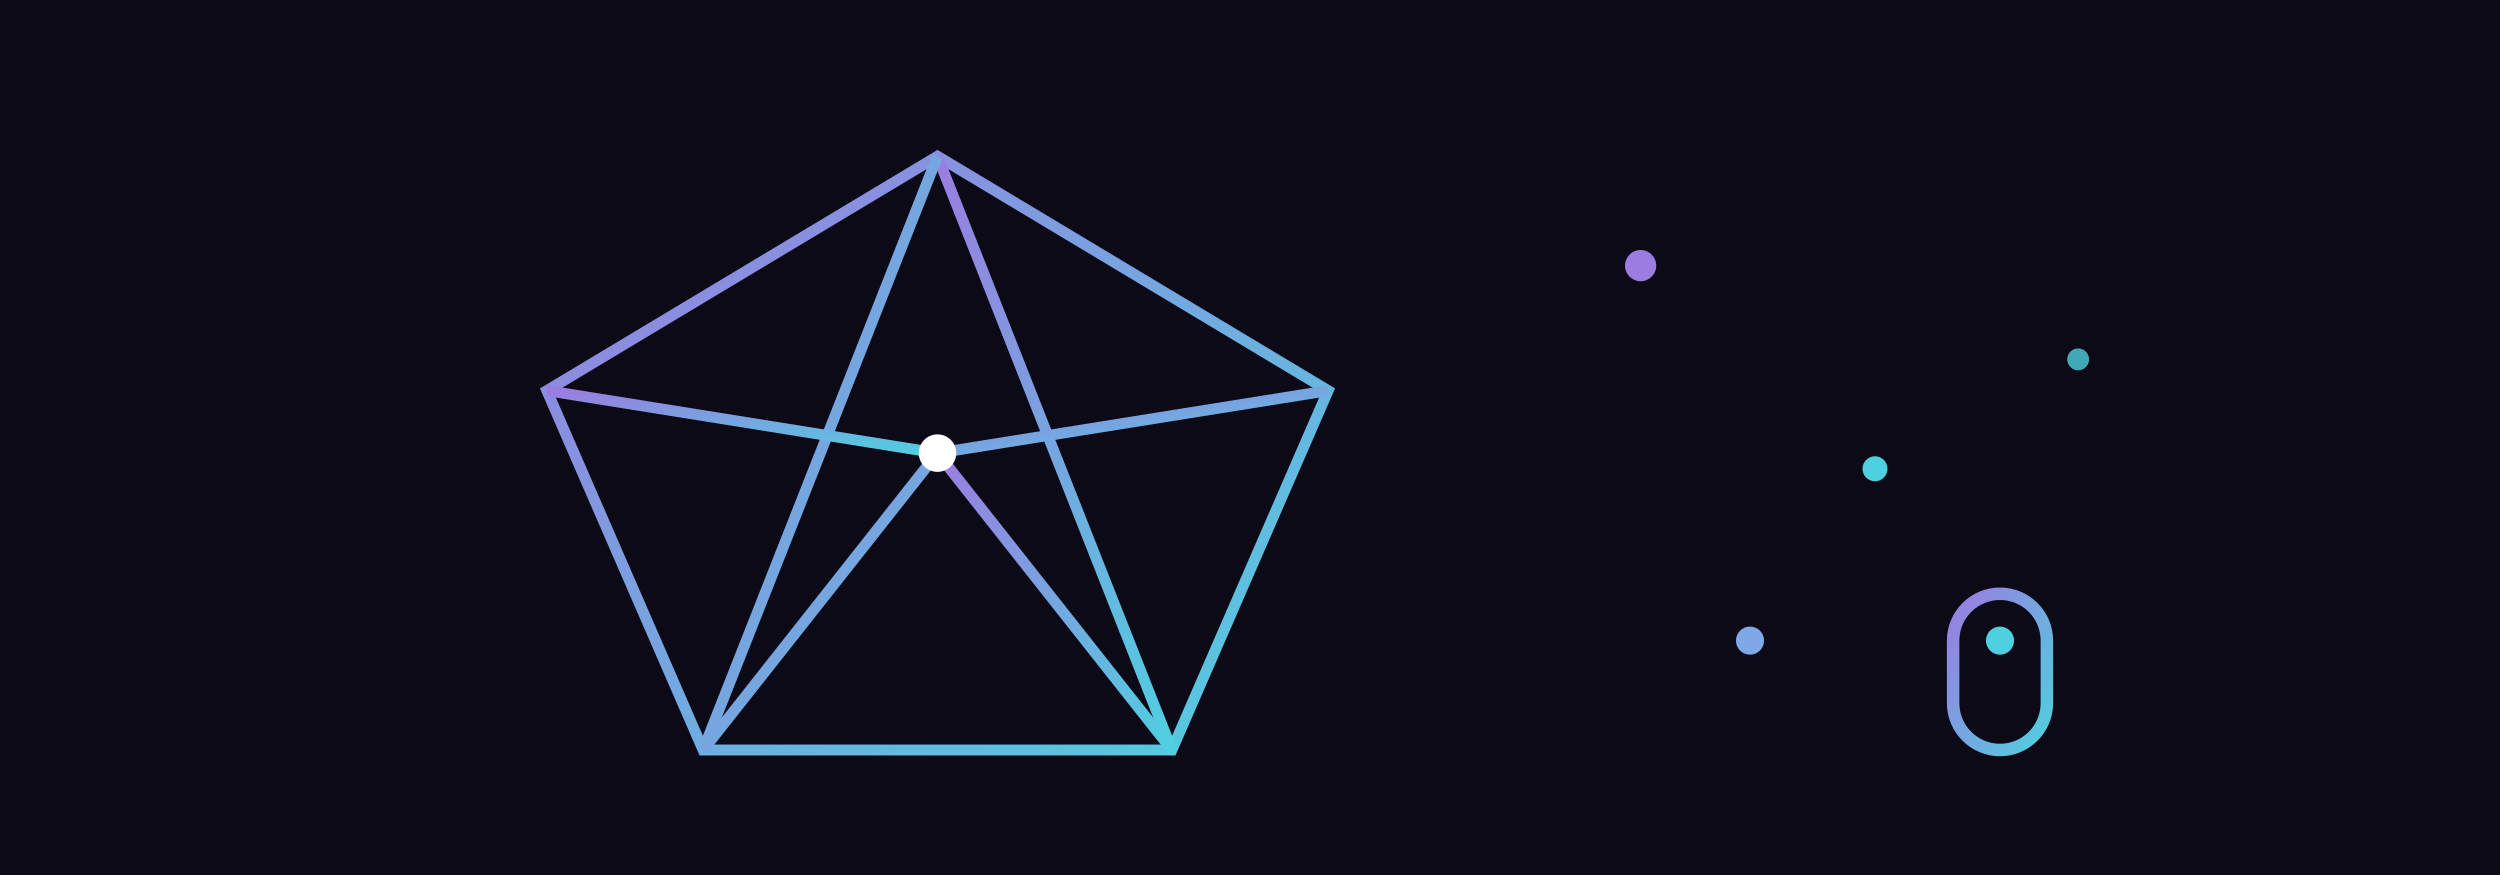
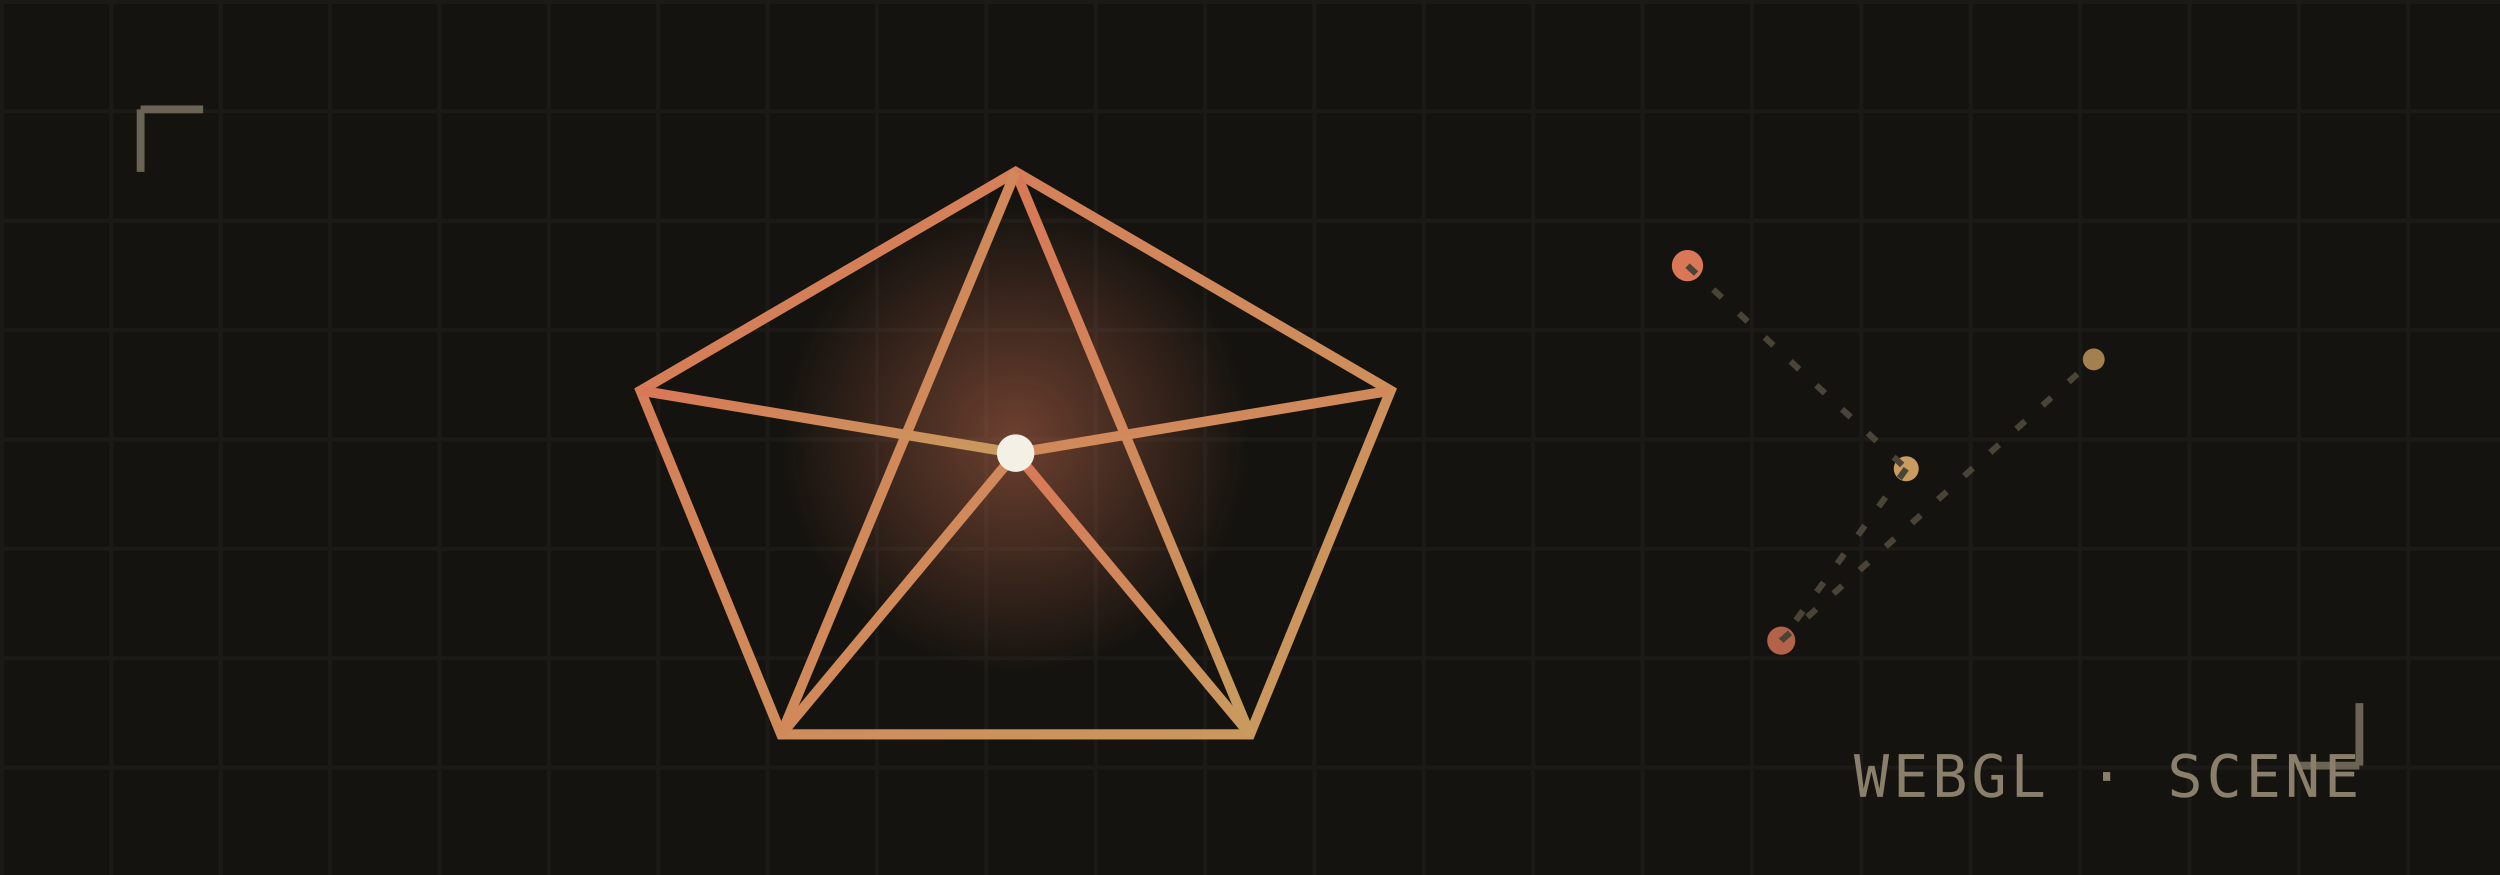
- <svg xmlns="http://www.w3.org/2000/svg" viewBox="0 0 320 112" role="img" aria-label="3D landing: a wireframe polyhedron in an iridescent gradient with particles and a scroll cue">
+ <svg xmlns="http://www.w3.org/2000/svg" viewBox="0 0 320 112" role="img" aria-label="3D Landing: a wireframe polyhedron with orbiting particles">
  <defs>
-     <linearGradient id="ir" x1="0" y1="0" x2="1" y2="1">
-       <stop offset="0" stop-color="#9B7CE0" />
-       <stop offset="1" stop-color="#4FD0E0" />
+     <linearGradient id="g" x1="0" y1="0" x2="1" y2="1">
+       <stop offset="0" stop-color="#D97757" />
+       <stop offset="1" stop-color="#C89B5E" />
    </linearGradient>
+     <radialGradient id="glow" cx="50%" cy="50%" r="50%">
+       <stop offset="0" stop-color="#D97757" stop-opacity="0.45" />
+       <stop offset="1" stop-color="#D97757" stop-opacity="0" />
+     </radialGradient>
+     <pattern id="grid" width="14" height="14" patternUnits="userSpaceOnUse">
+       <path d="M14 0H0V14" fill="none" stroke="#F5F0E6" stroke-opacity="0.035" />
+     </pattern>
  </defs>
-   <rect width="320" height="112" fill="#0c0a16" />
-   <g stroke="url(#ir)" stroke-width="1.4" fill="none">
-     <polygon points="120,20 170,50 150,96 90,96 70,50" />
-     <line x1="120" y1="20" x2="150" y2="96" />
-     <line x1="120" y1="20" x2="90" y2="96" />
-     <line x1="70" y1="50" x2="170" y2="50" />
-     <line x1="120" y1="20" x2="120" y2="58" />
-     <line x1="120" y1="58" x2="70" y2="50" />
-     <line x1="120" y1="58" x2="170" y2="50" />
-     <line x1="120" y1="58" x2="90" y2="96" />
-     <line x1="120" y1="58" x2="150" y2="96" />
+   <rect width="320" height="112" fill="#15130F" />
+   <rect width="320" height="112" fill="url(#grid)" />
+   <path d="M18 14 L18 22 M18 14 L26 14 M302 98 L302 90 M302 98 L294 98" stroke="#6B6353" stroke-width="1" />
+   <circle cx="130" cy="56" r="30" fill="url(#glow)" />
+   <g stroke="url(#g)" stroke-width="1.3" fill="none">
+     <polygon points="130,22 178,50 160,94 100,94 82,50" />
+     <line x1="130" y1="22" x2="160" y2="94" />
+     <line x1="130" y1="22" x2="100" y2="94" />
+     <line x1="82" y1="50" x2="178" y2="50" />
+     <line x1="130" y1="22" x2="130" y2="58" />
+     <line x1="130" y1="58" x2="82" y2="50" />
+     <line x1="130" y1="58" x2="178" y2="50" />
+     <line x1="130" y1="58" x2="100" y2="94" />
+     <line x1="130" y1="58" x2="160" y2="94" />
  </g>
-   <circle cx="120" cy="58" r="2.4" fill="#ffffff" />
-   <circle cx="210" cy="34" r="2" fill="#9B7CE0" />
-   <circle cx="240" cy="60" r="1.6" fill="#4FD0E0" />
-   <circle cx="224" cy="82" r="1.8" fill="#7EA8E8" />
-   <circle cx="266" cy="46" r="1.4" fill="#4FD0E0" opacity="0.8" />
-   <rect x="250" y="76" width="12" height="20" rx="6" fill="none" stroke="url(#ir)" stroke-width="1.6" />
-   <circle cx="256" cy="82" r="1.8" fill="#4FD0E0" />
+   <circle cx="130" cy="58" r="2.4" fill="#F5F0E6" />
+   <circle cx="216" cy="34" r="2" fill="#D97757" />
+   <circle cx="244" cy="60" r="1.6" fill="#C89B5E" />
+   <circle cx="228" cy="82" r="1.8" fill="#D97757" opacity="0.8" />
+   <circle cx="268" cy="46" r="1.4" fill="#C89B5E" opacity="0.8" />
+   <path d="M216 34 L244 60 M244 60 L228 82 M228 82 L268 46" stroke="#4A4438" stroke-width="0.8" stroke-dasharray="1.5 3" />
+   <text x="302" y="102" text-anchor="end" font-family="ui-monospace,monospace" font-size="7.5" letter-spacing="0.5" fill="#8A7F6B">WEBGL · SCENE</text>
</svg>
